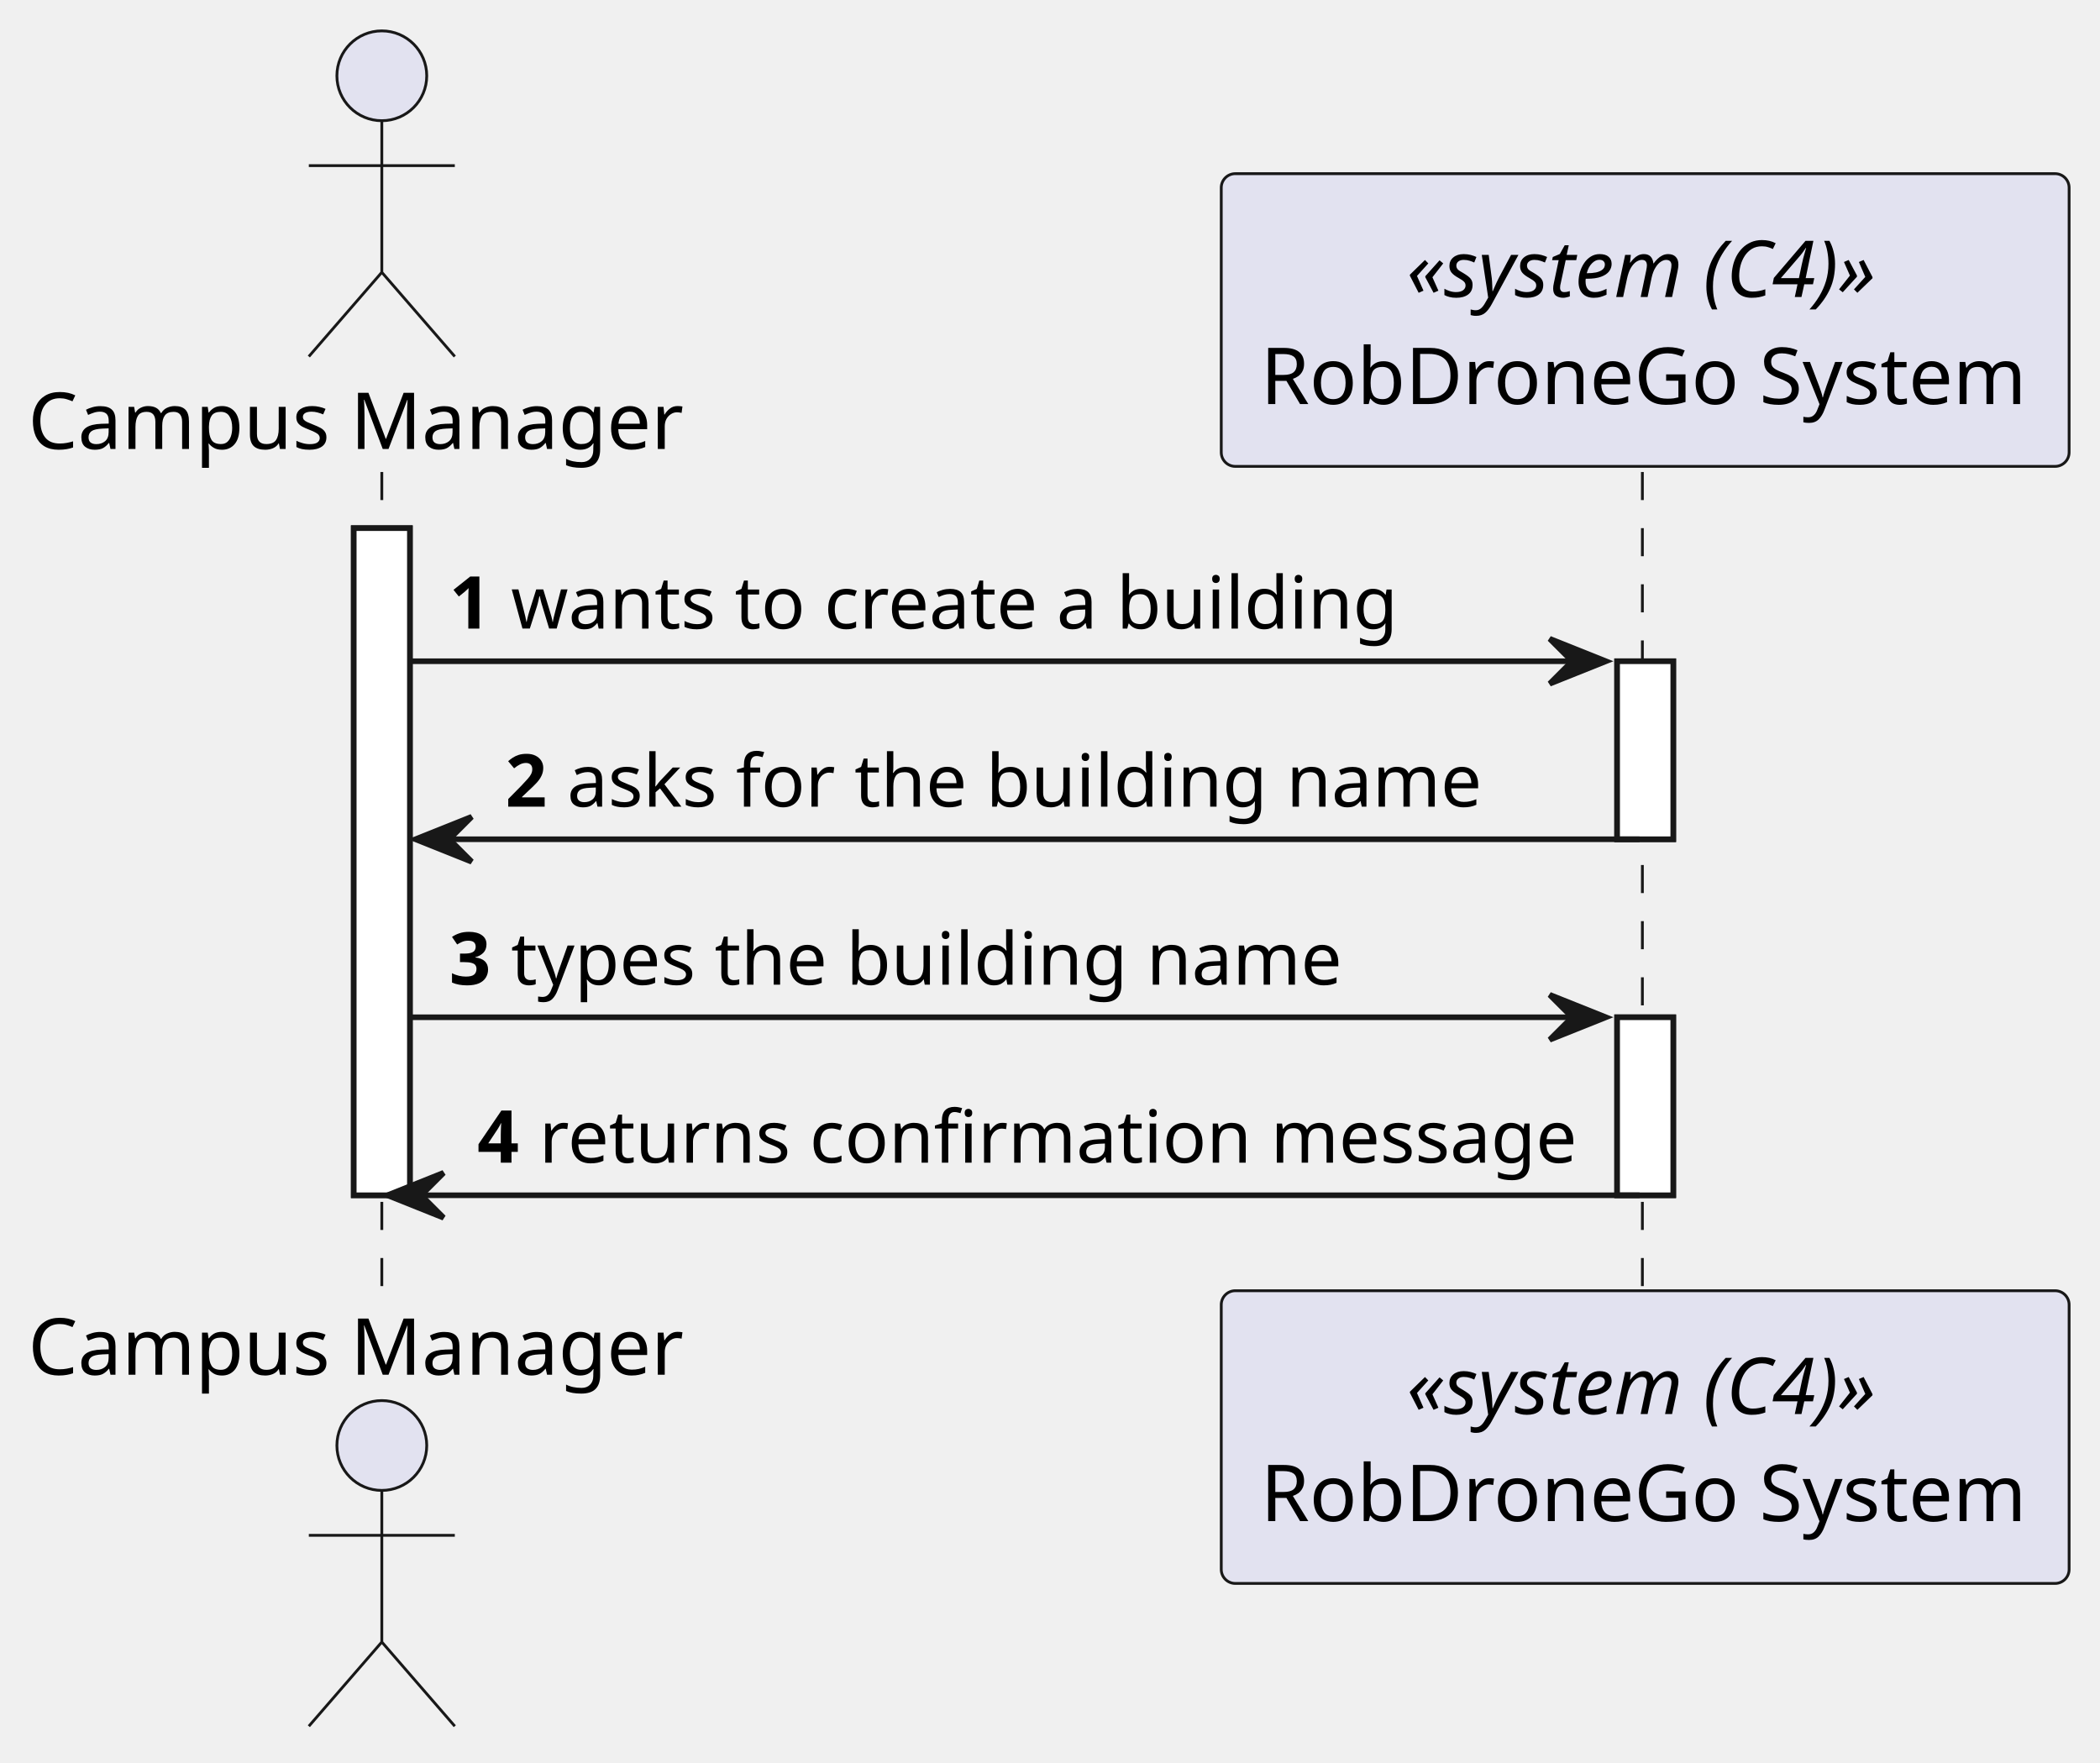
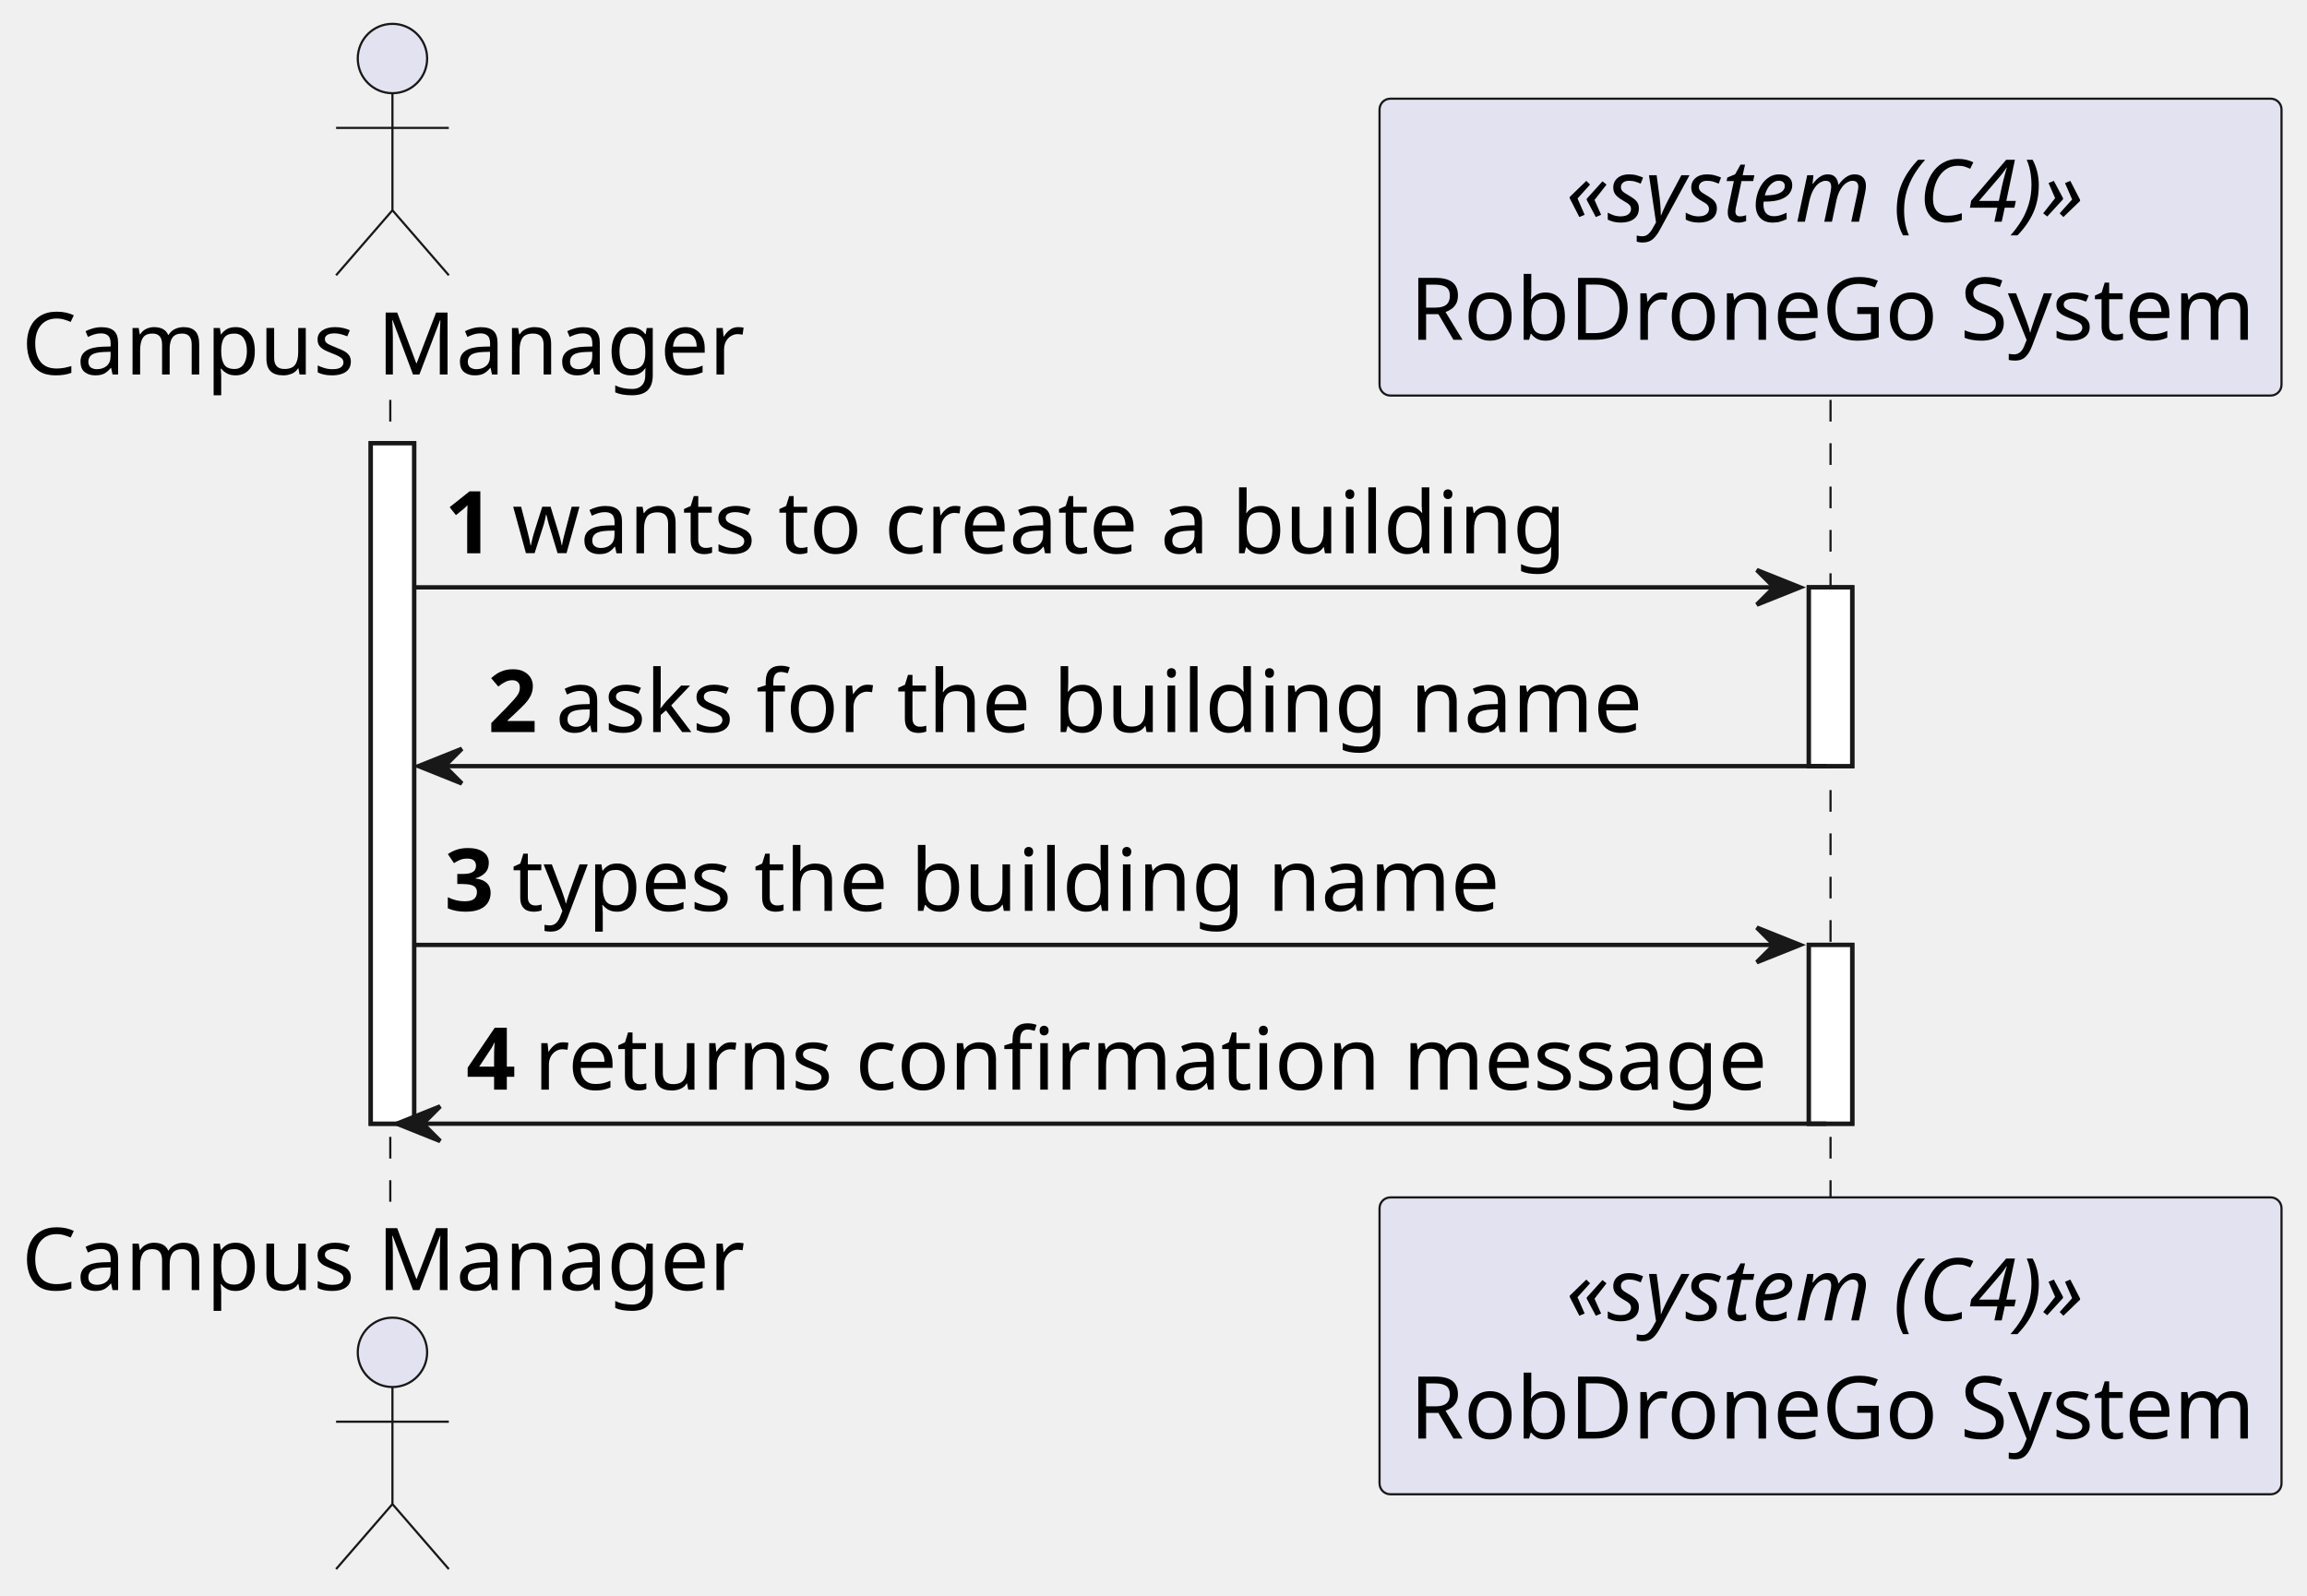
- <svg xmlns="http://www.w3.org/2000/svg" contentStyleType="text/css" height="314px" preserveAspectRatio="none" style="width:374px;height:314px;background:#FFFFFF;" version="1.1" viewBox="0 0 374 314" width="374px" zoomAndPan="magnify">
+ <svg xmlns="http://www.w3.org/2000/svg" contentStyleType="text/css" height="368px" preserveAspectRatio="none" style="width:532px;height:368px;background:#FFFFFF;" version="1.1" viewBox="0 0 532 368" width="532px" zoomAndPan="magnify">
  <defs />
  <g>
-     <rect fill="#FFFFFF" height="118.824" style="stroke:#181818;stroke-width:1.0;" width="10" x="63" y="94.068" />
-     <rect fill="#FFFFFF" height="31.706" style="stroke:#181818;stroke-width:1.0;" width="10" x="288" y="117.774" />
-     <rect fill="#FFFFFF" height="31.706" style="stroke:#181818;stroke-width:1.0;" width="10" x="288" y="181.186" />
-     <line style="stroke:#181818;stroke-width:0.5;stroke-dasharray:5.0,5.0;" x1="68" x2="68" y1="84.068" y2="230.892" />
-     <line style="stroke:#181818;stroke-width:0.5;stroke-dasharray:5.0,5.0;" x1="292.5" x2="292.5" y1="84.068" y2="230.892" />
-     <text fill="#000000" font-family="sans-serif" font-size="14" lengthAdjust="spacing" textLength="120" x="5" y="79.966">Campus Manager</text>
-     <ellipse cx="68" cy="13.5" fill="#E2E2F0" rx="8" ry="8" style="stroke:#181818;stroke-width:0.5;" />
-     <path d="M68,21.5 L68,48.5 M55,29.5 L81,29.5 M68,48.5 L55,63.5 M68,48.5 L81,63.5 " fill="none" style="stroke:#181818;stroke-width:0.5;" />
-     <text fill="#000000" font-family="sans-serif" font-size="14" lengthAdjust="spacing" textLength="120" x="5" y="244.858">Campus Manager</text>
-     <ellipse cx="68" cy="257.46" fill="#E2E2F0" rx="8" ry="8" style="stroke:#181818;stroke-width:0.5;" />
-     <path d="M68,265.46 L68,292.46 M55,273.46 L81,273.46 M68,292.46 L55,307.46 M68,292.46 L81,307.46 " fill="none" style="stroke:#181818;stroke-width:0.5;" />
-     <rect fill="#E2E2F0" height="52.136" rx="2.5" ry="2.5" style="stroke:#181818;stroke-width:0.5;" width="151" x="217.5" y="30.932" />
-     <text fill="#000000" font-family="sans-serif" font-size="14" font-style="italic" lengthAdjust="spacing" textLength="85" x="250.5" y="52.898">«system (C4)»</text>
-     <text fill="#000000" font-family="sans-serif" font-size="14" lengthAdjust="spacing" textLength="137" x="224.5" y="71.966">RobDroneGo System</text>
-     <rect fill="#E2E2F0" height="52.136" rx="2.5" ry="2.5" style="stroke:#181818;stroke-width:0.5;" width="151" x="217.5" y="229.892" />
-     <text fill="#000000" font-family="sans-serif" font-size="14" font-style="italic" lengthAdjust="spacing" textLength="85" x="250.5" y="251.858">«system (C4)»</text>
-     <text fill="#000000" font-family="sans-serif" font-size="14" lengthAdjust="spacing" textLength="137" x="224.5" y="270.926">RobDroneGo System</text>
-     <rect fill="#FFFFFF" height="118.824" style="stroke:#181818;stroke-width:1.0;" width="10" x="63" y="94.068" />
-     <rect fill="#FFFFFF" height="31.706" style="stroke:#181818;stroke-width:1.0;" width="10" x="288" y="117.774" />
-     <rect fill="#FFFFFF" height="31.706" style="stroke:#181818;stroke-width:1.0;" width="10" x="288" y="181.186" />
-     <polygon fill="#181818" points="276,113.774,286,117.774,276,121.774,280,117.774" style="stroke:#181818;stroke-width:1.0;" />
-     <line style="stroke:#181818;stroke-width:1.0;" x1="73" x2="282" y1="117.774" y2="117.774" />
-     <text fill="#000000" font-family="sans-serif" font-size="13" font-weight="bold" lengthAdjust="spacing" textLength="7" x="80" y="111.965">1</text>
-     <text fill="#000000" font-family="sans-serif" font-size="13" lengthAdjust="spacing" textLength="154" x="91" y="111.965">wants to create a building</text>
-     <polygon fill="#181818" points="84,145.48,74,149.48,84,153.48,80,149.48" style="stroke:#181818;stroke-width:1.0;" />
-     <line style="stroke:#181818;stroke-width:1.0;" x1="78" x2="292" y1="149.48" y2="149.48" />
-     <text fill="#000000" font-family="sans-serif" font-size="13" font-weight="bold" lengthAdjust="spacing" textLength="7" x="90" y="143.671">2</text>
-     <text fill="#000000" font-family="sans-serif" font-size="13" lengthAdjust="spacing" textLength="158" x="101" y="143.671">asks for the building name</text>
-     <polygon fill="#181818" points="276,177.186,286,181.186,276,185.186,280,181.186" style="stroke:#181818;stroke-width:1.0;" />
-     <line style="stroke:#181818;stroke-width:1.0;" x1="73" x2="282" y1="181.186" y2="181.186" />
-     <text fill="#000000" font-family="sans-serif" font-size="13" font-weight="bold" lengthAdjust="spacing" textLength="7" x="80" y="175.377">3</text>
-     <text fill="#000000" font-family="sans-serif" font-size="13" lengthAdjust="spacing" textLength="145" x="91" y="175.377">types the building name</text>
-     <polygon fill="#181818" points="79,208.892,69,212.892,79,216.892,75,212.892" style="stroke:#181818;stroke-width:1.0;" />
-     <line style="stroke:#181818;stroke-width:1.0;" x1="73" x2="292" y1="212.892" y2="212.892" />
-     <text fill="#000000" font-family="sans-serif" font-size="13" font-weight="bold" lengthAdjust="spacing" textLength="7" x="85" y="207.083">4</text>
-     <text fill="#000000" font-family="sans-serif" font-size="13" lengthAdjust="spacing" textLength="180" x="96" y="207.083">returns confirmation message</text>
+     <rect fill="#FFFFFF" height="156.96" style="stroke:#181818;stroke-width:1.0;" width="10" x="85.5" y="102.24" />
+     <rect fill="#FFFFFF" height="41.24" style="stroke:#181818;stroke-width:1.0;" width="10" x="417.125" y="135.48" />
+     <rect fill="#FFFFFF" height="41.24" style="stroke:#181818;stroke-width:1.0;" width="10" x="417.125" y="217.96" />
+     <line style="stroke:#181818;stroke-width:0.5;stroke-dasharray:5.0,5.0;" x1="90" x2="90" y1="92.24" y2="277.2" />
+     <line style="stroke:#181818;stroke-width:0.5;stroke-dasharray:5.0,5.0;" x1="422.125" x2="422.125" y1="92.24" y2="277.2" />
+     <text fill="#000000" font-family="sans-serif" font-size="20" lengthAdjust="spacing" textLength="165" x="5" y="86.38">Campus Manager</text>
+     <ellipse cx="90.5" cy="13.5" fill="#E2E2F0" rx="8" ry="8" style="stroke:#181818;stroke-width:0.5;" />
+     <path d="M90.5,21.5 L90.5,48.5 M77.5,29.5 L103.5,29.5 M90.5,48.5 L77.5,63.5 M90.5,48.5 L103.5,63.5 " fill="none" style="stroke:#181818;stroke-width:0.5;" />
+     <text fill="#000000" font-family="sans-serif" font-size="20" lengthAdjust="spacing" textLength="165" x="5" y="297.58">Campus Manager</text>
+     <ellipse cx="90.5" cy="311.94" fill="#E2E2F0" rx="8" ry="8" style="stroke:#181818;stroke-width:0.5;" />
+     <path d="M90.5,319.94 L90.5,346.94 M77.5,327.94 L103.5,327.94 M90.5,346.94 L77.5,361.94 M90.5,346.94 L103.5,361.94 " fill="none" style="stroke:#181818;stroke-width:0.5;" />
+     <rect fill="#E2E2F0" height="68.48" rx="2.5" ry="2.5" style="stroke:#181818;stroke-width:0.5;" width="208" x="318.125" y="22.76" />
+     <text fill="#000000" font-family="sans-serif" font-size="20" font-style="italic" lengthAdjust="spacing" textLength="122" x="361.125" y="51.14">«system (C4)»</text>
+     <text fill="#000000" font-family="sans-serif" font-size="20" lengthAdjust="spacing" textLength="194" x="325.125" y="78.38">RobDroneGo System</text>
+     <rect fill="#E2E2F0" height="68.48" rx="2.5" ry="2.5" style="stroke:#181818;stroke-width:0.5;" width="208" x="318.125" y="276.2" />
+     <text fill="#000000" font-family="sans-serif" font-size="20" font-style="italic" lengthAdjust="spacing" textLength="122" x="361.125" y="304.58">«system (C4)»</text>
+     <text fill="#000000" font-family="sans-serif" font-size="20" lengthAdjust="spacing" textLength="194" x="325.125" y="331.82">RobDroneGo System</text>
+     <rect fill="#FFFFFF" height="156.96" style="stroke:#181818;stroke-width:1.0;" width="10" x="85.5" y="102.24" />
+     <rect fill="#FFFFFF" height="41.24" style="stroke:#181818;stroke-width:1.0;" width="10" x="417.125" y="135.48" />
+     <rect fill="#FFFFFF" height="41.24" style="stroke:#181818;stroke-width:1.0;" width="10" x="417.125" y="217.96" />
+     <polygon fill="#181818" points="405.125,131.48,415.125,135.48,405.125,139.48,409.125,135.48" style="stroke:#181818;stroke-width:1.0;" />
+     <line style="stroke:#181818;stroke-width:1.0;" x1="95.5" x2="411.125" y1="135.48" y2="135.48" />
+     <text fill="#000000" font-family="sans-serif" font-size="20" font-weight="bold" lengthAdjust="spacing" textLength="11.625" x="102.5" y="127.62">1</text>
+     <text fill="#000000" font-family="sans-serif" font-size="20" lengthAdjust="spacing" textLength="239" x="118.125" y="127.62">wants to create a building</text>
+     <polygon fill="#181818" points="106.5,172.72,96.5,176.72,106.5,180.72,102.5,176.72" style="stroke:#181818;stroke-width:1.0;" />
+     <line style="stroke:#181818;stroke-width:1.0;" x1="100.5" x2="421.125" y1="176.72" y2="176.72" />
+     <text fill="#000000" font-family="sans-serif" font-size="20" font-weight="bold" lengthAdjust="spacing" textLength="11.625" x="112.5" y="168.86">2</text>
+     <text fill="#000000" font-family="sans-serif" font-size="20" lengthAdjust="spacing" textLength="247" x="128.125" y="168.86">asks for the building name</text>
+     <polygon fill="#181818" points="405.125,213.96,415.125,217.96,405.125,221.96,409.125,217.96" style="stroke:#181818;stroke-width:1.0;" />
+     <line style="stroke:#181818;stroke-width:1.0;" x1="95.5" x2="411.125" y1="217.96" y2="217.96" />
+     <text fill="#000000" font-family="sans-serif" font-size="20" font-weight="bold" lengthAdjust="spacing" textLength="11.625" x="102.5" y="210.1">3</text>
+     <text fill="#000000" font-family="sans-serif" font-size="20" lengthAdjust="spacing" textLength="223" x="118.125" y="210.1">types the building name</text>
+     <polygon fill="#181818" points="101.5,255.2,91.5,259.2,101.5,263.2,97.5,259.2" style="stroke:#181818;stroke-width:1.0;" />
+     <line style="stroke:#181818;stroke-width:1.0;" x1="95.5" x2="421.125" y1="259.2" y2="259.2" />
+     <text fill="#000000" font-family="sans-serif" font-size="20" font-weight="bold" lengthAdjust="spacing" textLength="11.625" x="107.5" y="251.34">4</text>
+     <text fill="#000000" font-family="sans-serif" font-size="20" lengthAdjust="spacing" textLength="282" x="123.125" y="251.34">returns confirmation message</text>
  </g>
</svg>
